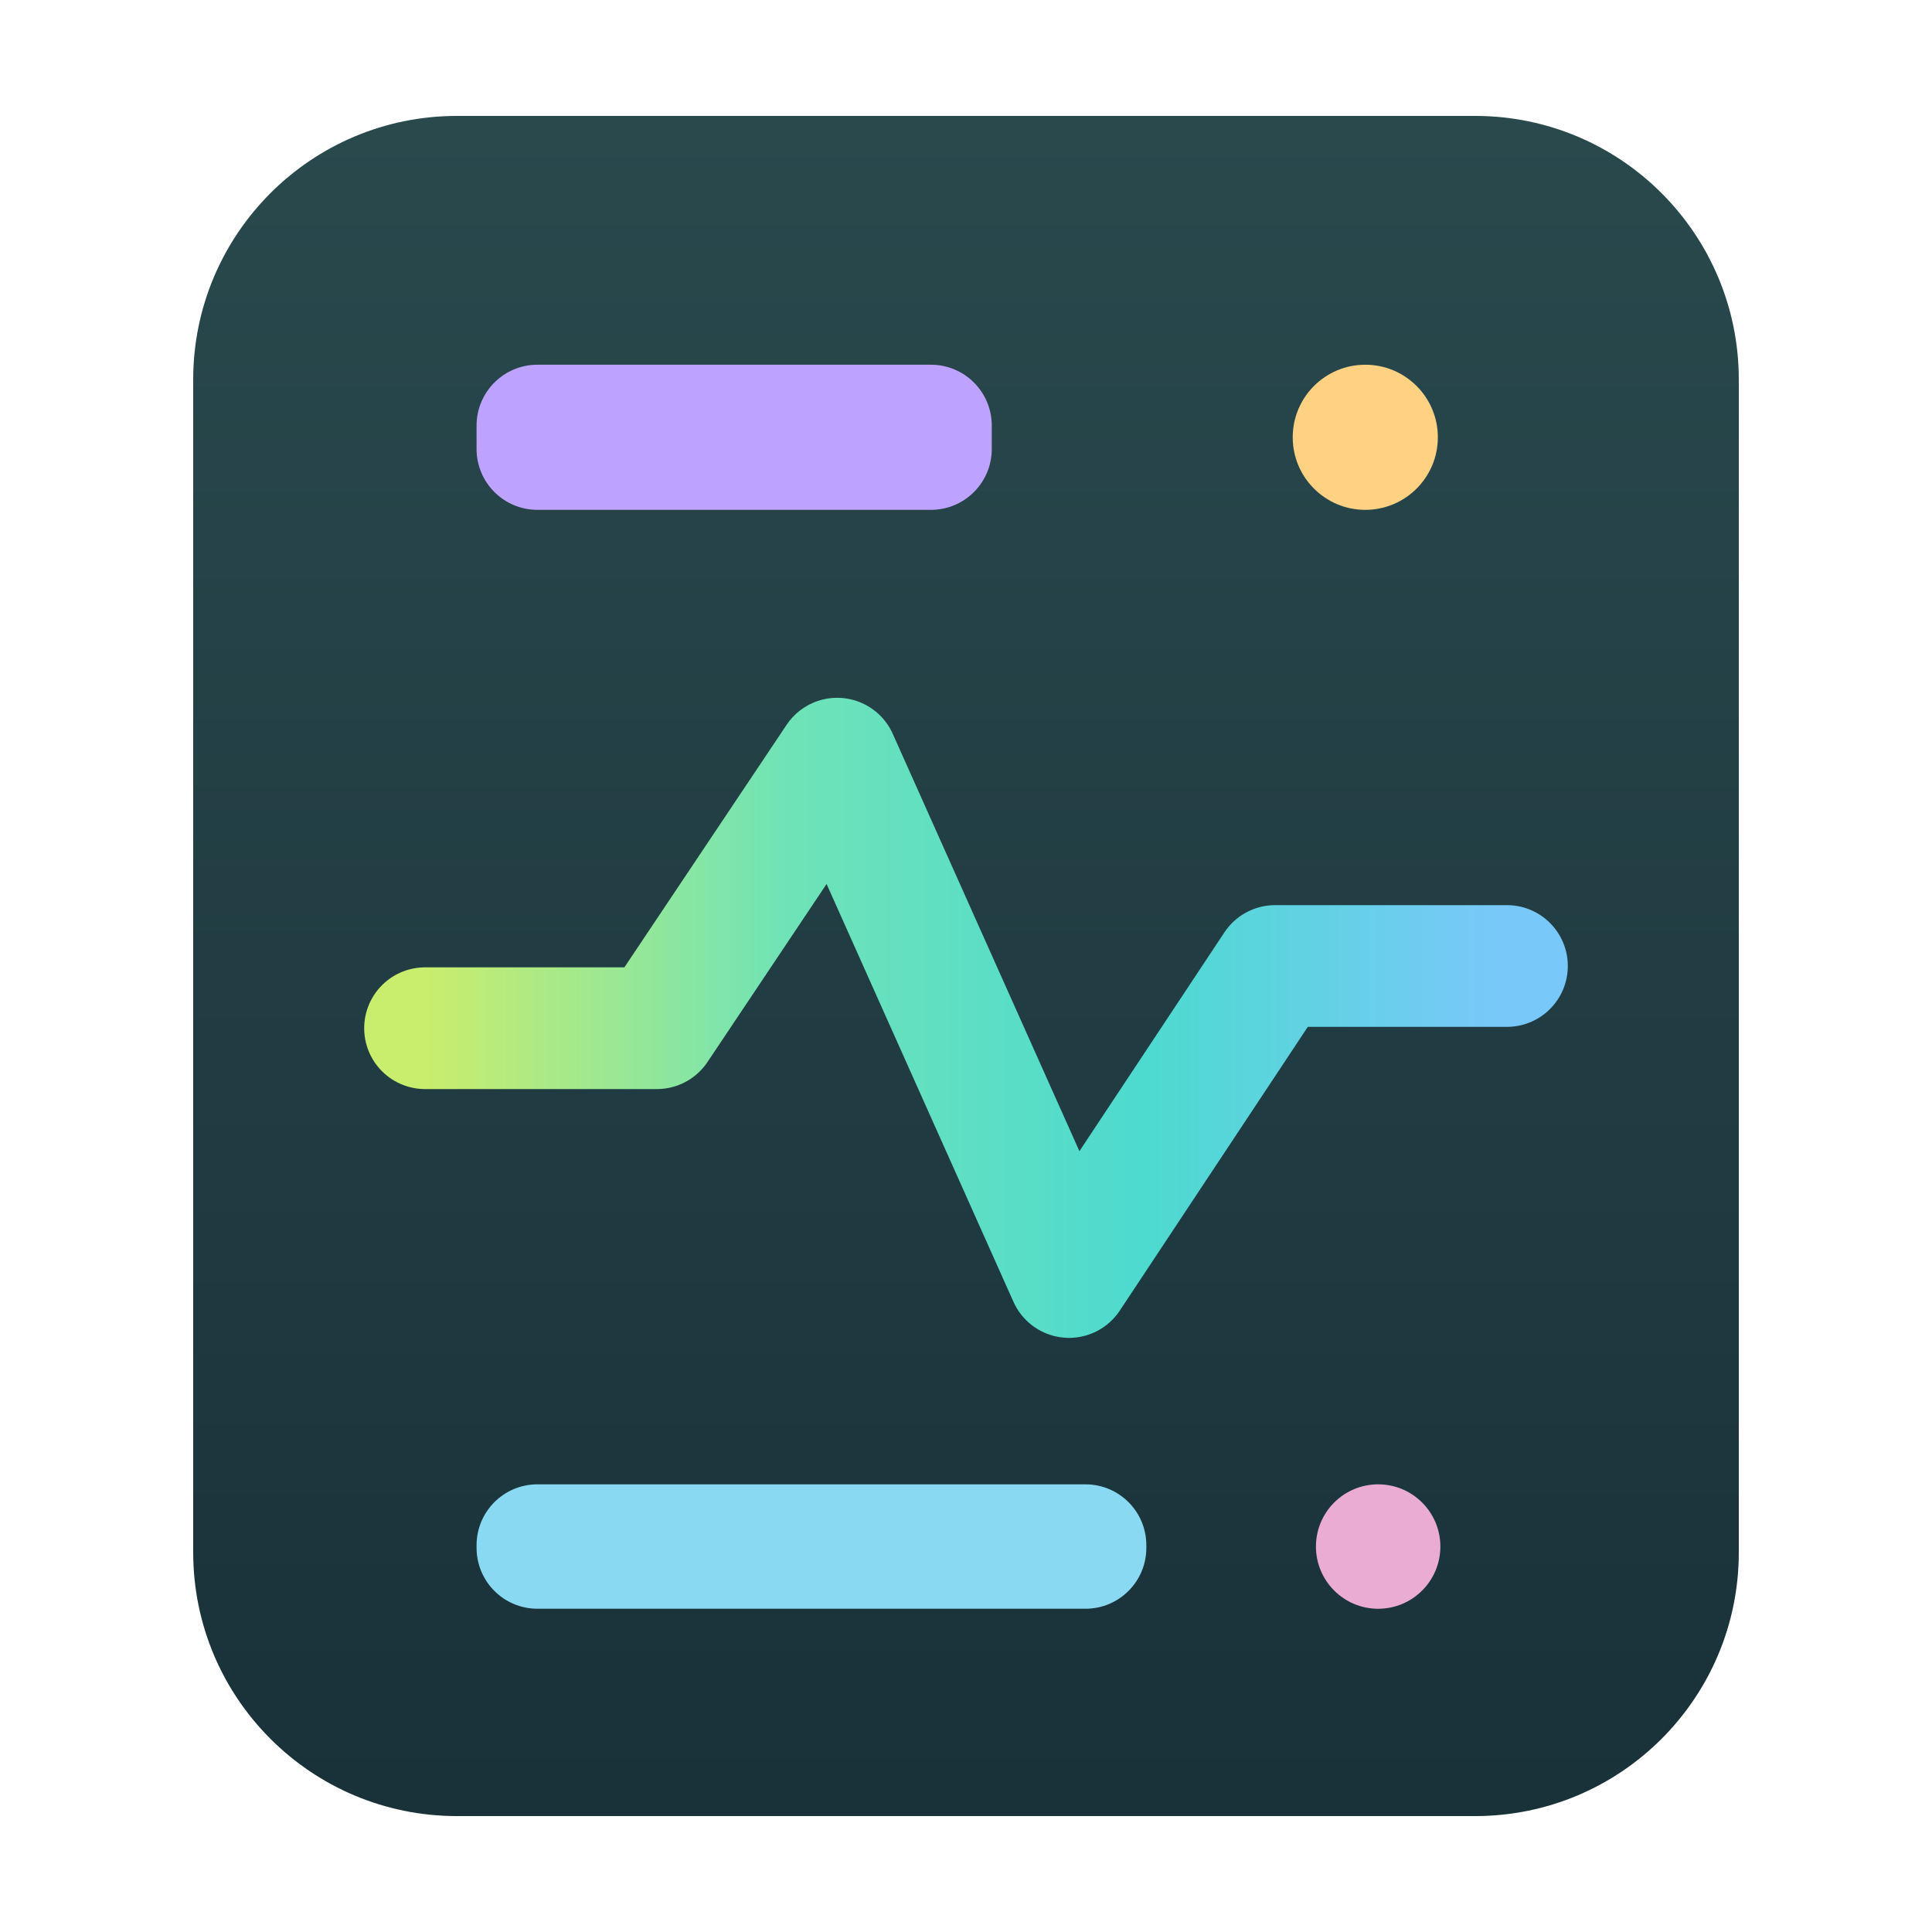
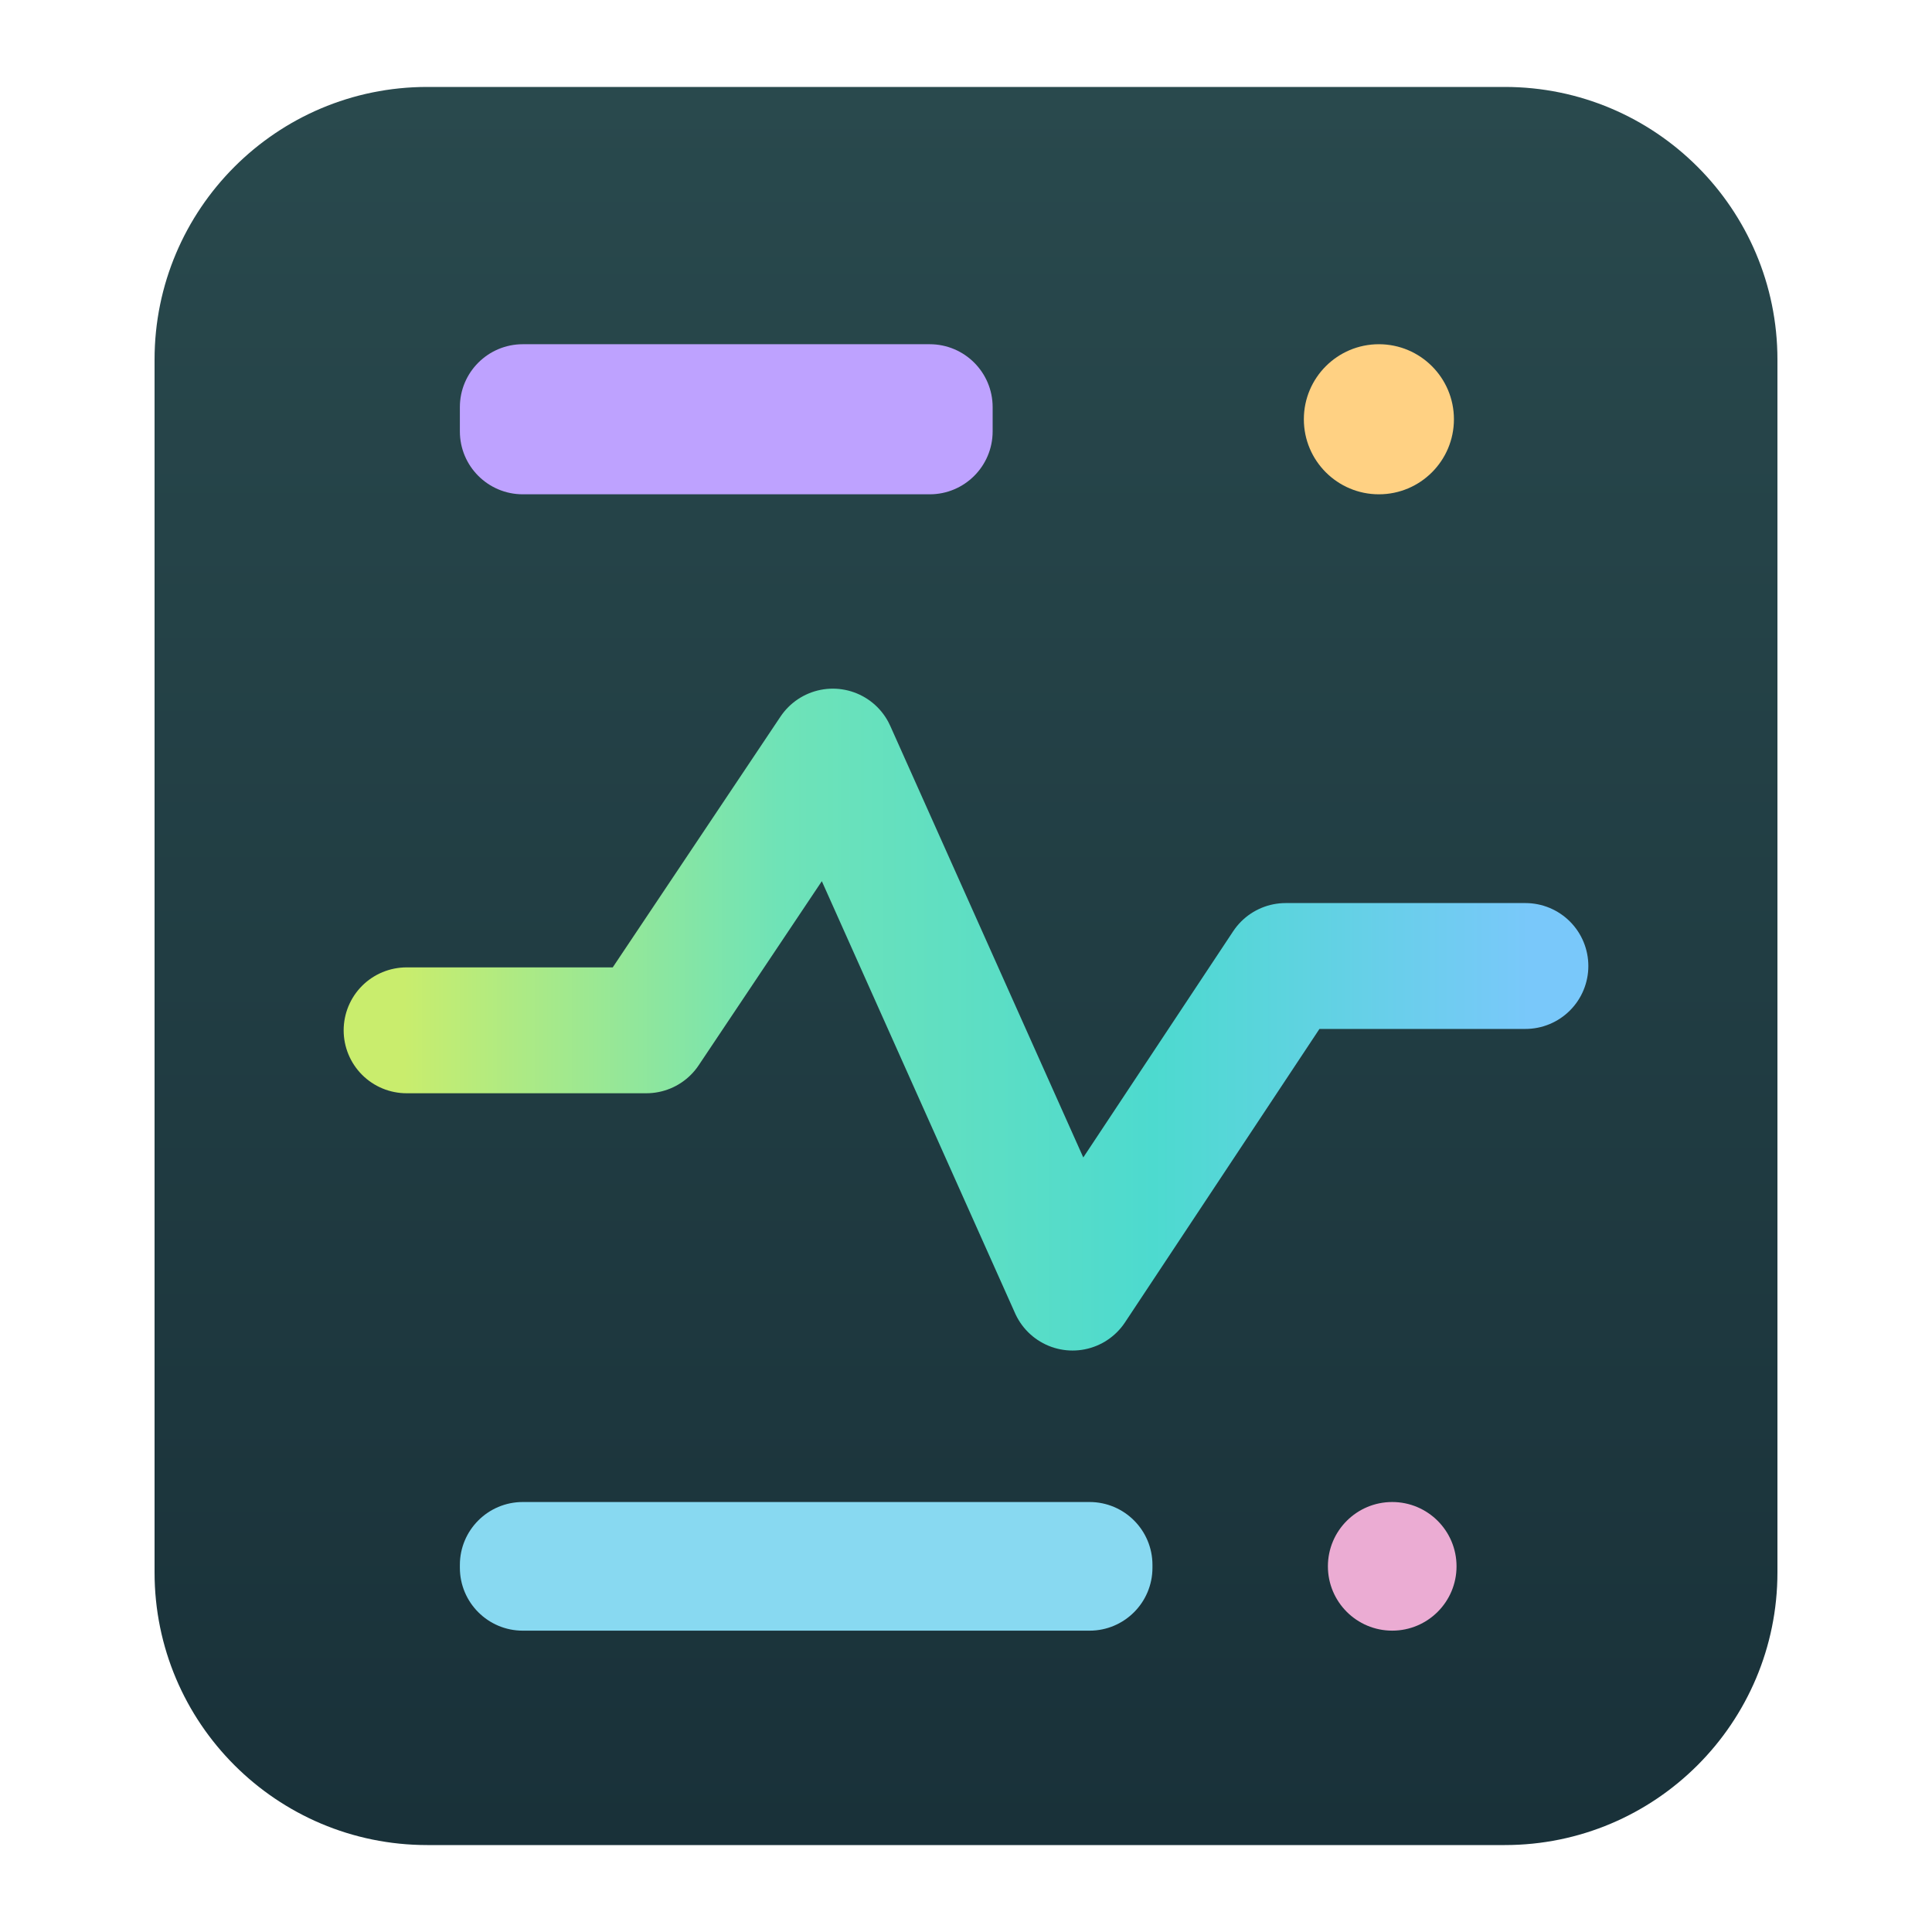
<svg xmlns="http://www.w3.org/2000/svg" viewBox="0 0 100 100">
  <defs>
    <linearGradient id="wave" x1="0" x2="1" y1="0" y2="0">
      <stop offset="0.0" stop-color="#C9ED6D" />
      <stop offset="0.333" stop-color="#6FE3B7" />
      <stop offset="0.667" stop-color="#4DDACF" />
      <stop offset="1.0" stop-color="#79C8FA" />
    </linearGradient>
    <linearGradient id="body" x1="0" x2="0" y1="0" y2="1">
      <stop offset="0.0" stop-color="#29494D" />
      <stop offset="1.0" stop-color="#193139" />
    </linearGradient>
  </defs>
-   <rect x="10.0" y="6.0" width="80.0" height="88.0" rx="13.65" fill="url(#body)" />
-   <rect x="24.667" y="18.878" width="26.667" height="7.512" rx="3.15" fill="#BEA2FF" />
-   <ellipse cx="70.667" cy="22.634" rx="3.756" ry="3.756" fill="#FFD183" />
-   <rect x="24.667" y="76.829" width="34.667" height="6.439" rx="3.15" fill="#88D9F1" />
-   <ellipse cx="71.333" cy="80.049" rx="3.22" ry="3.22" fill="#EBACD3" />
-   <polyline points="22.0,53.22 34.0,53.22 43.333,39.268 55.333,66.098 66.0,50.0 78.0,50.0" fill="none" stroke="url(#wave)" stroke-width="6.3" stroke-linecap="round" stroke-linejoin="round" />
+   <rect x="8" y="4.5" width="84" height="91.0" rx="14.115" fill="url(#body)" />
+   <rect x="23.803" y="17.817" width="27.576" height="7.768" rx="3.257" fill="#BEA2FF" />
+   <ellipse cx="71.371" cy="21.701" rx="3.884" ry="3.884" fill="#FFD183" />
+   <rect x="23.803" y="77.744" width="35.848" height="6.659" rx="3.257" fill="#88D9F1" />
+   <ellipse cx="72.061" cy="81.073" rx="3.329" ry="3.329" fill="#EBACD3" />
+   <polyline points="21.045,53.329 33.455,53.329 43.106,38.902 55.515,66.646 66.545,50.0 78.955,50.0" fill="none" stroke="url(#wave)" stroke-width="6.515" stroke-linecap="round" stroke-linejoin="round" />
</svg>
